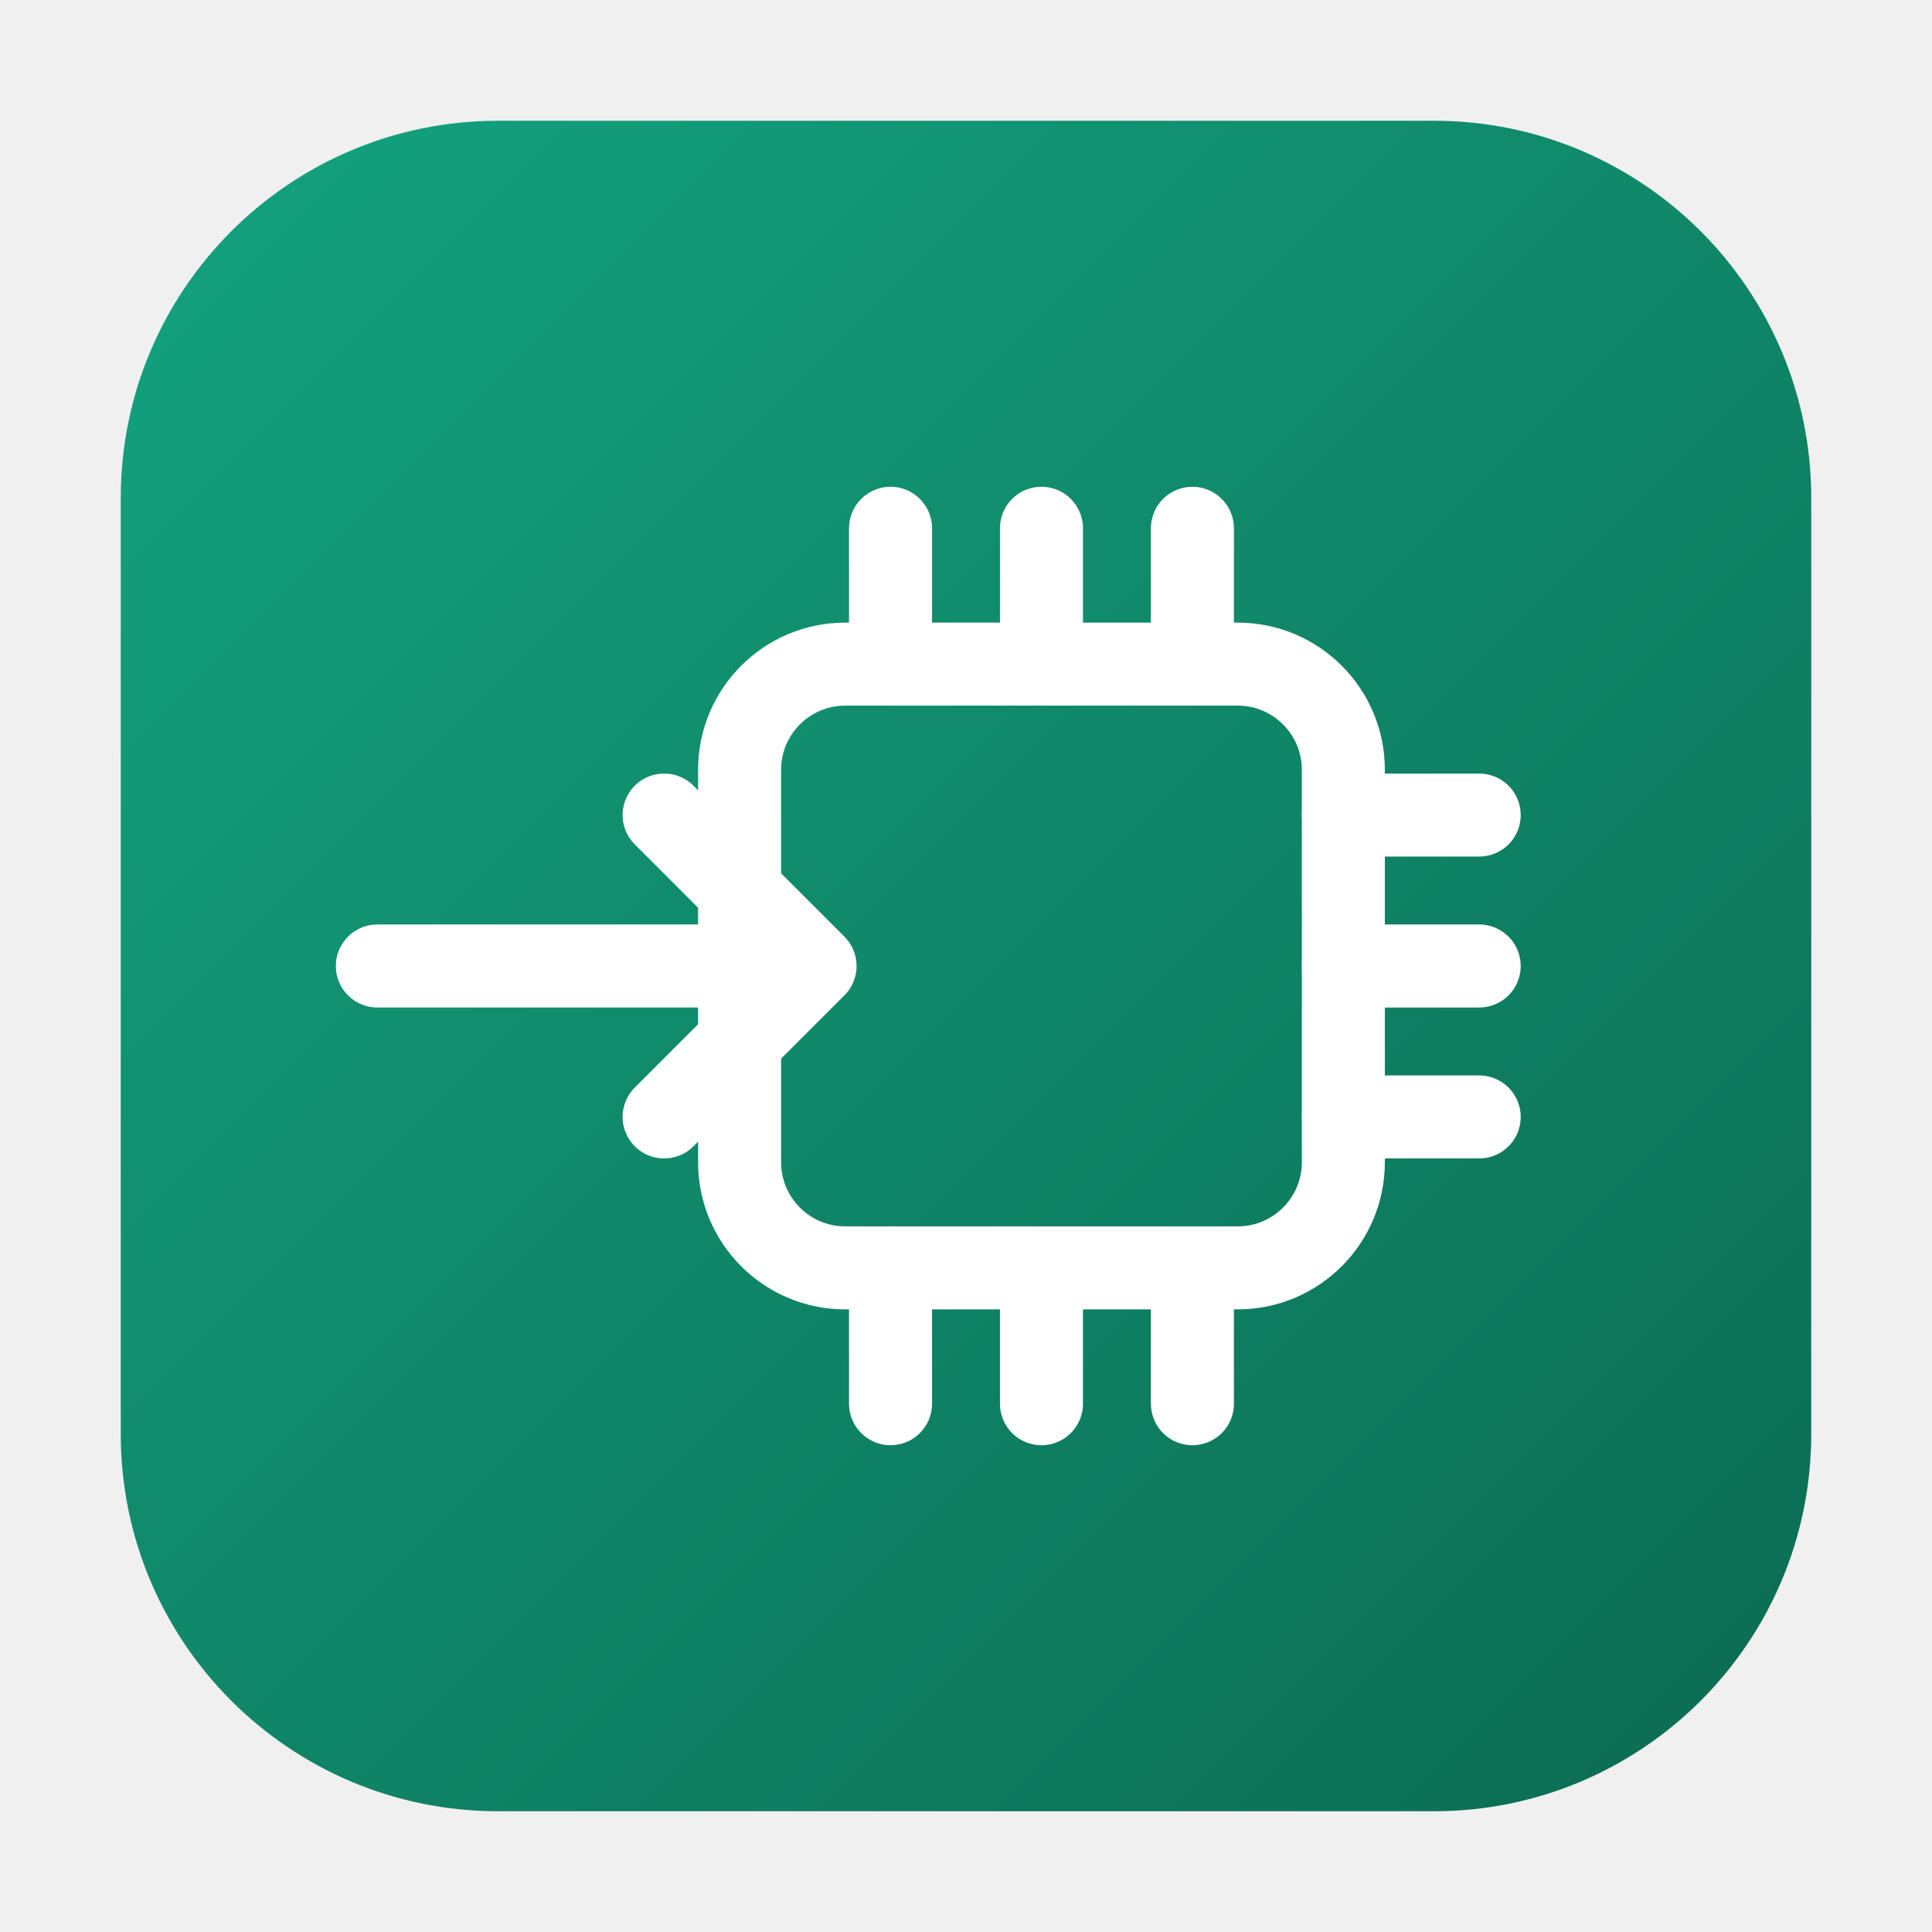
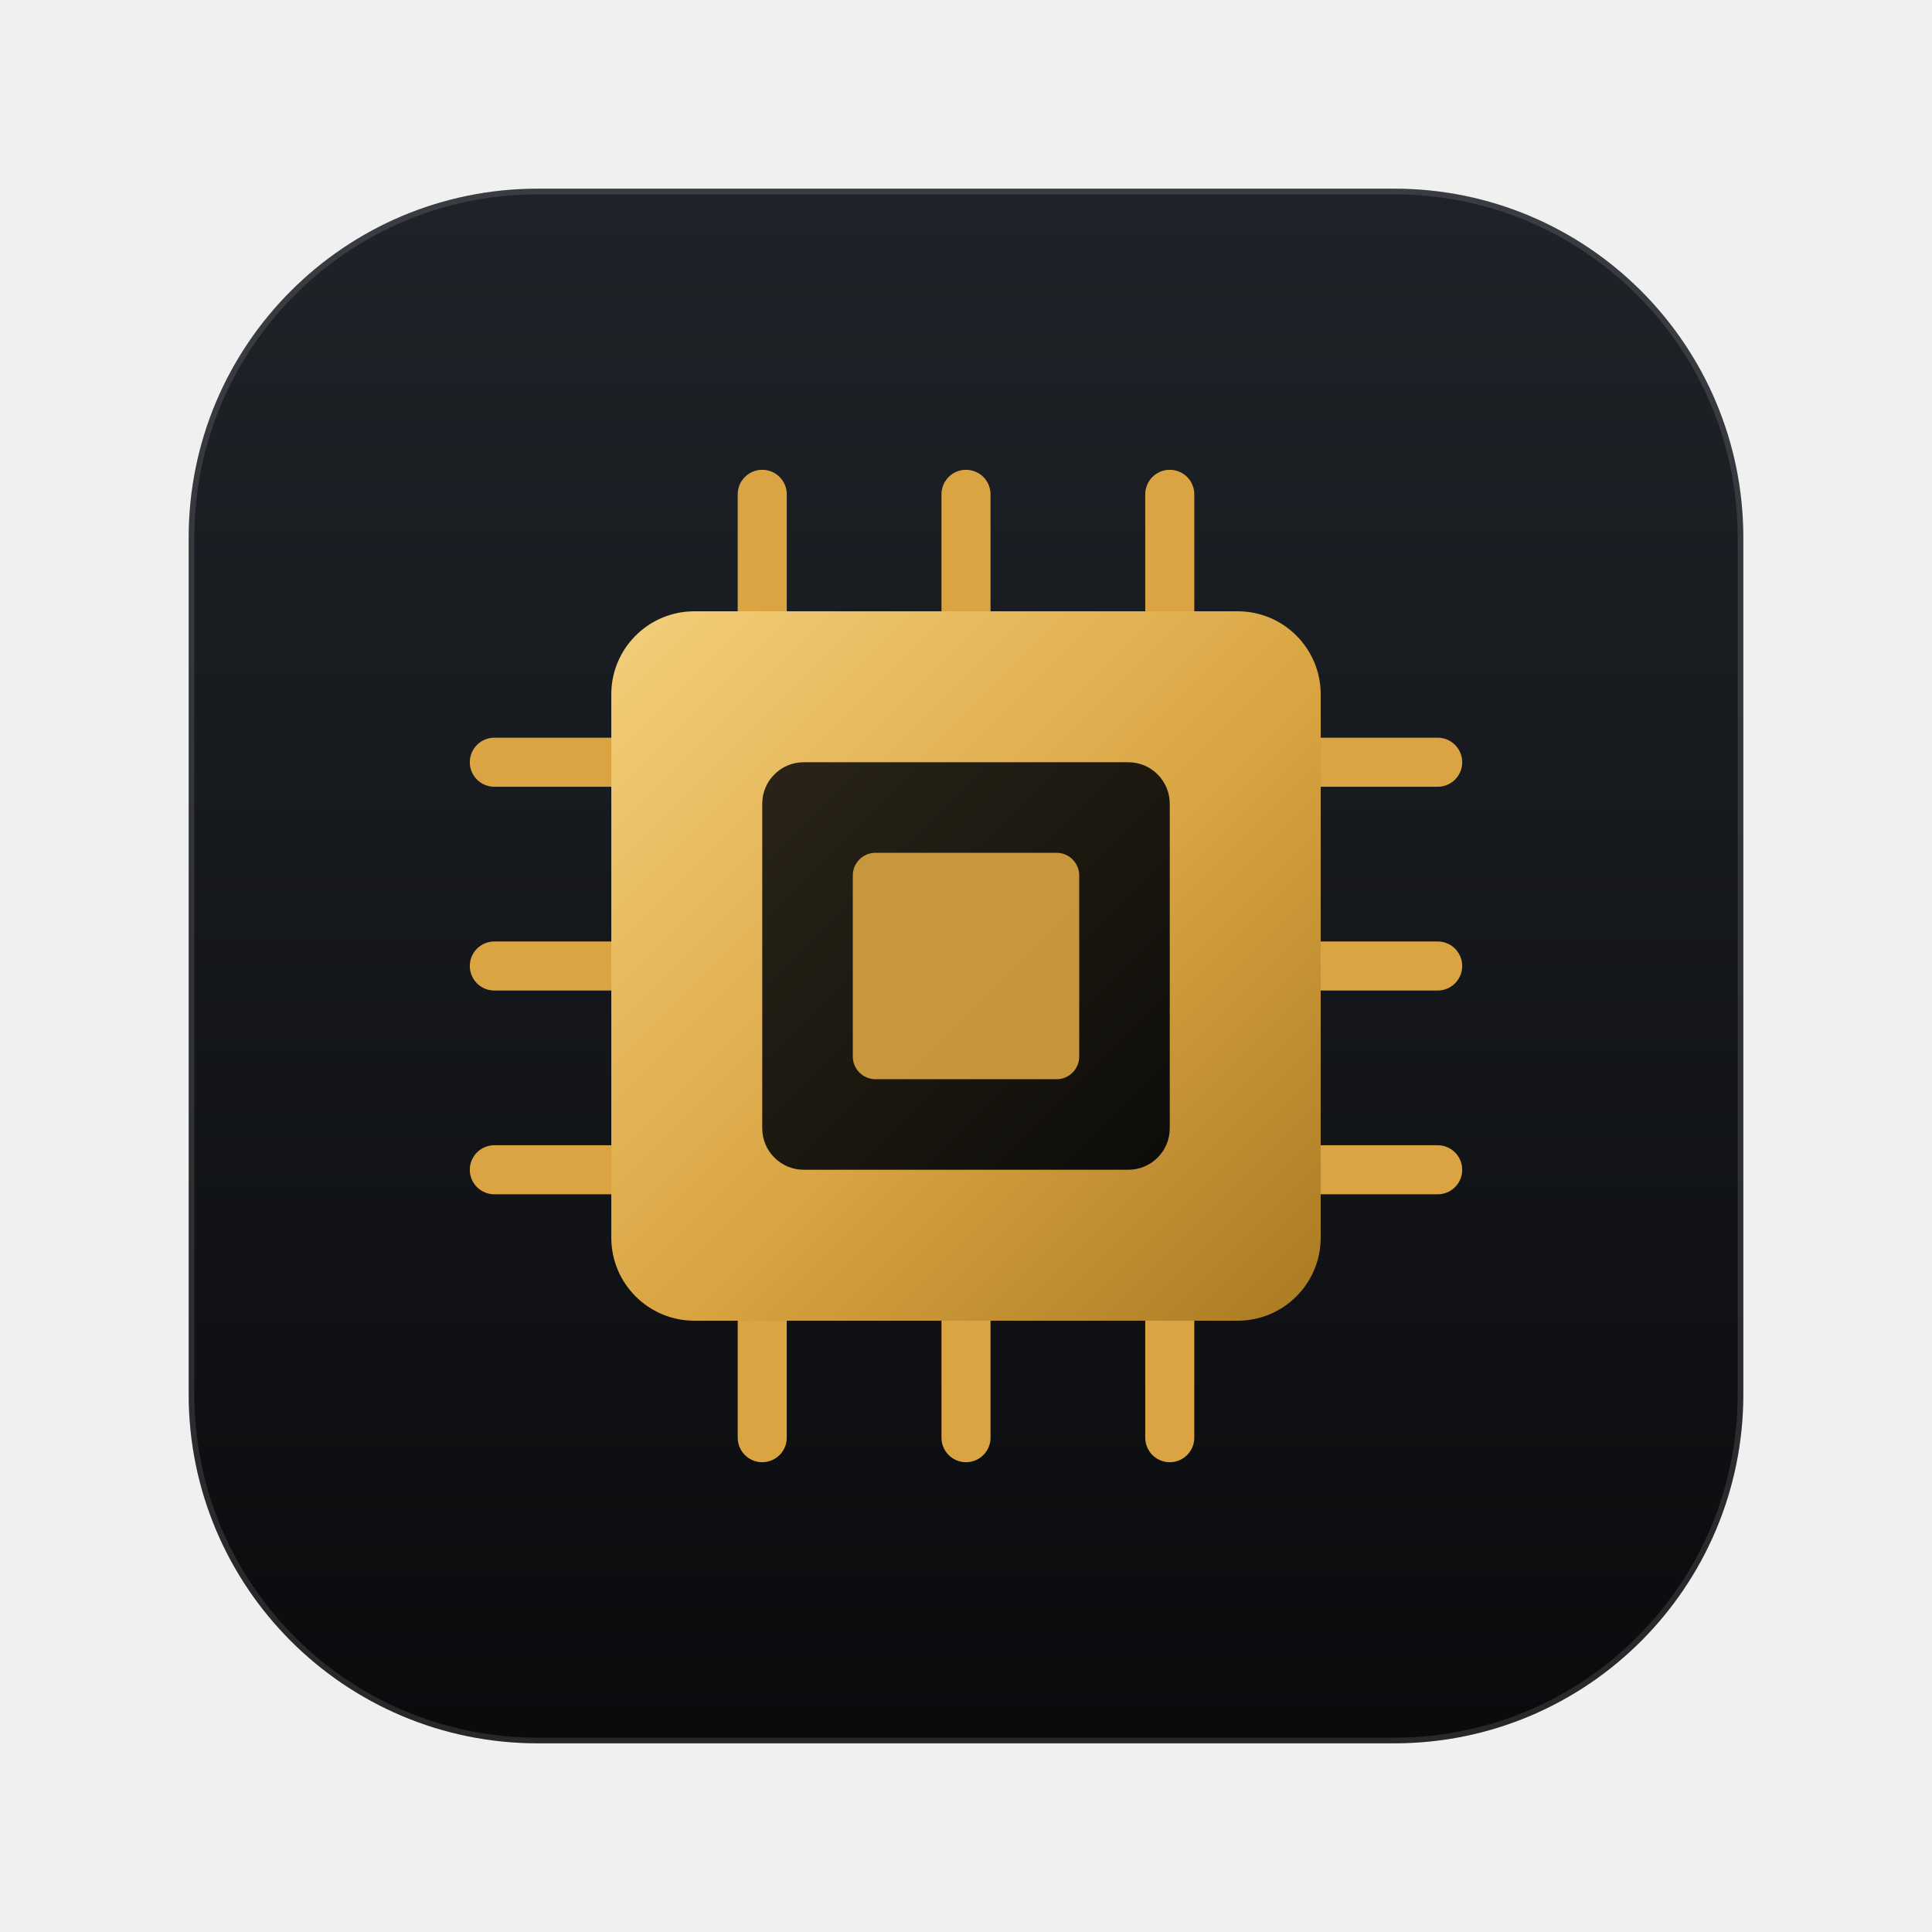
<svg xmlns="http://www.w3.org/2000/svg" viewBox="0 0 1024 1024">
  <defs>
-     <linearGradient id="bg" x1="0" y1="0" x2="1" y2="1">
-       <stop offset="0" stop-color="#14a37f" />
-       <stop offset="1" stop-color="#0b6b52" />
+     <linearGradient id="bg" x1="0" y1="0" x2="0" y2="1">
+       <stop offset="0" stop-color="#1f2329" />
+       <stop offset="1" stop-color="#0a0b0d" />
+     </linearGradient>
+     <linearGradient id="die" x1="0" y1="0" x2="1" y2="1">
+       <stop offset="0" stop-color="#f3cf7a" />
+       <stop offset="0.55" stop-color="#d9a441" />
+       <stop offset="1" stop-color="#a87a22" />
+     </linearGradient>
+     <linearGradient id="core" x1="0" y1="0" x2="1" y2="1">
+       <stop offset="0" stop-color="#2a2418" />
+       <stop offset="1" stop-color="#0d0c09" />
    </linearGradient>
  </defs>
-   <rect x="64" y="64" width="896" height="896" rx="200" fill="url(#bg)" />
-   <g fill="none" stroke="#ffffff" stroke-width="44" stroke-linecap="round" stroke-linejoin="round">
-     <rect x="392" y="352" width="320" height="320" rx="56" />
-     <path d="M472 352v-72M552 352v-72M632 352v-72M472 744v-72M552 744v-72M632 744v-72M712 432h72M712 512h72M712 592h72" />
-     <path d="M200 512h232M352 432l80 80-80 80" />
+   <rect x="100" y="100" width="824" height="824" rx="185" fill="url(#bg)" />
+   <rect x="101.5" y="101.5" width="821" height="821" rx="183.5" fill="none" stroke="#ffffff" stroke-opacity="0.12" stroke-width="3" />
+   <g stroke="#d9a441" stroke-width="26" stroke-linecap="round">
+     <path d="M404 262v62M512 262v62M620 262v62M404 700v62M512 700v62M620 700v62M262 404h62M262 512h62M262 620h62M700 404h62M700 512h62M700 620h62" />
  </g>
+   <rect x="324" y="324" width="376" height="376" rx="44" fill="url(#die)" />
+   <rect x="404" y="404" width="216" height="216" rx="22" fill="url(#core)" />
+   <rect x="452" y="452" width="120" height="120" rx="12" fill="#d9a441" opacity="0.9" />
</svg>
